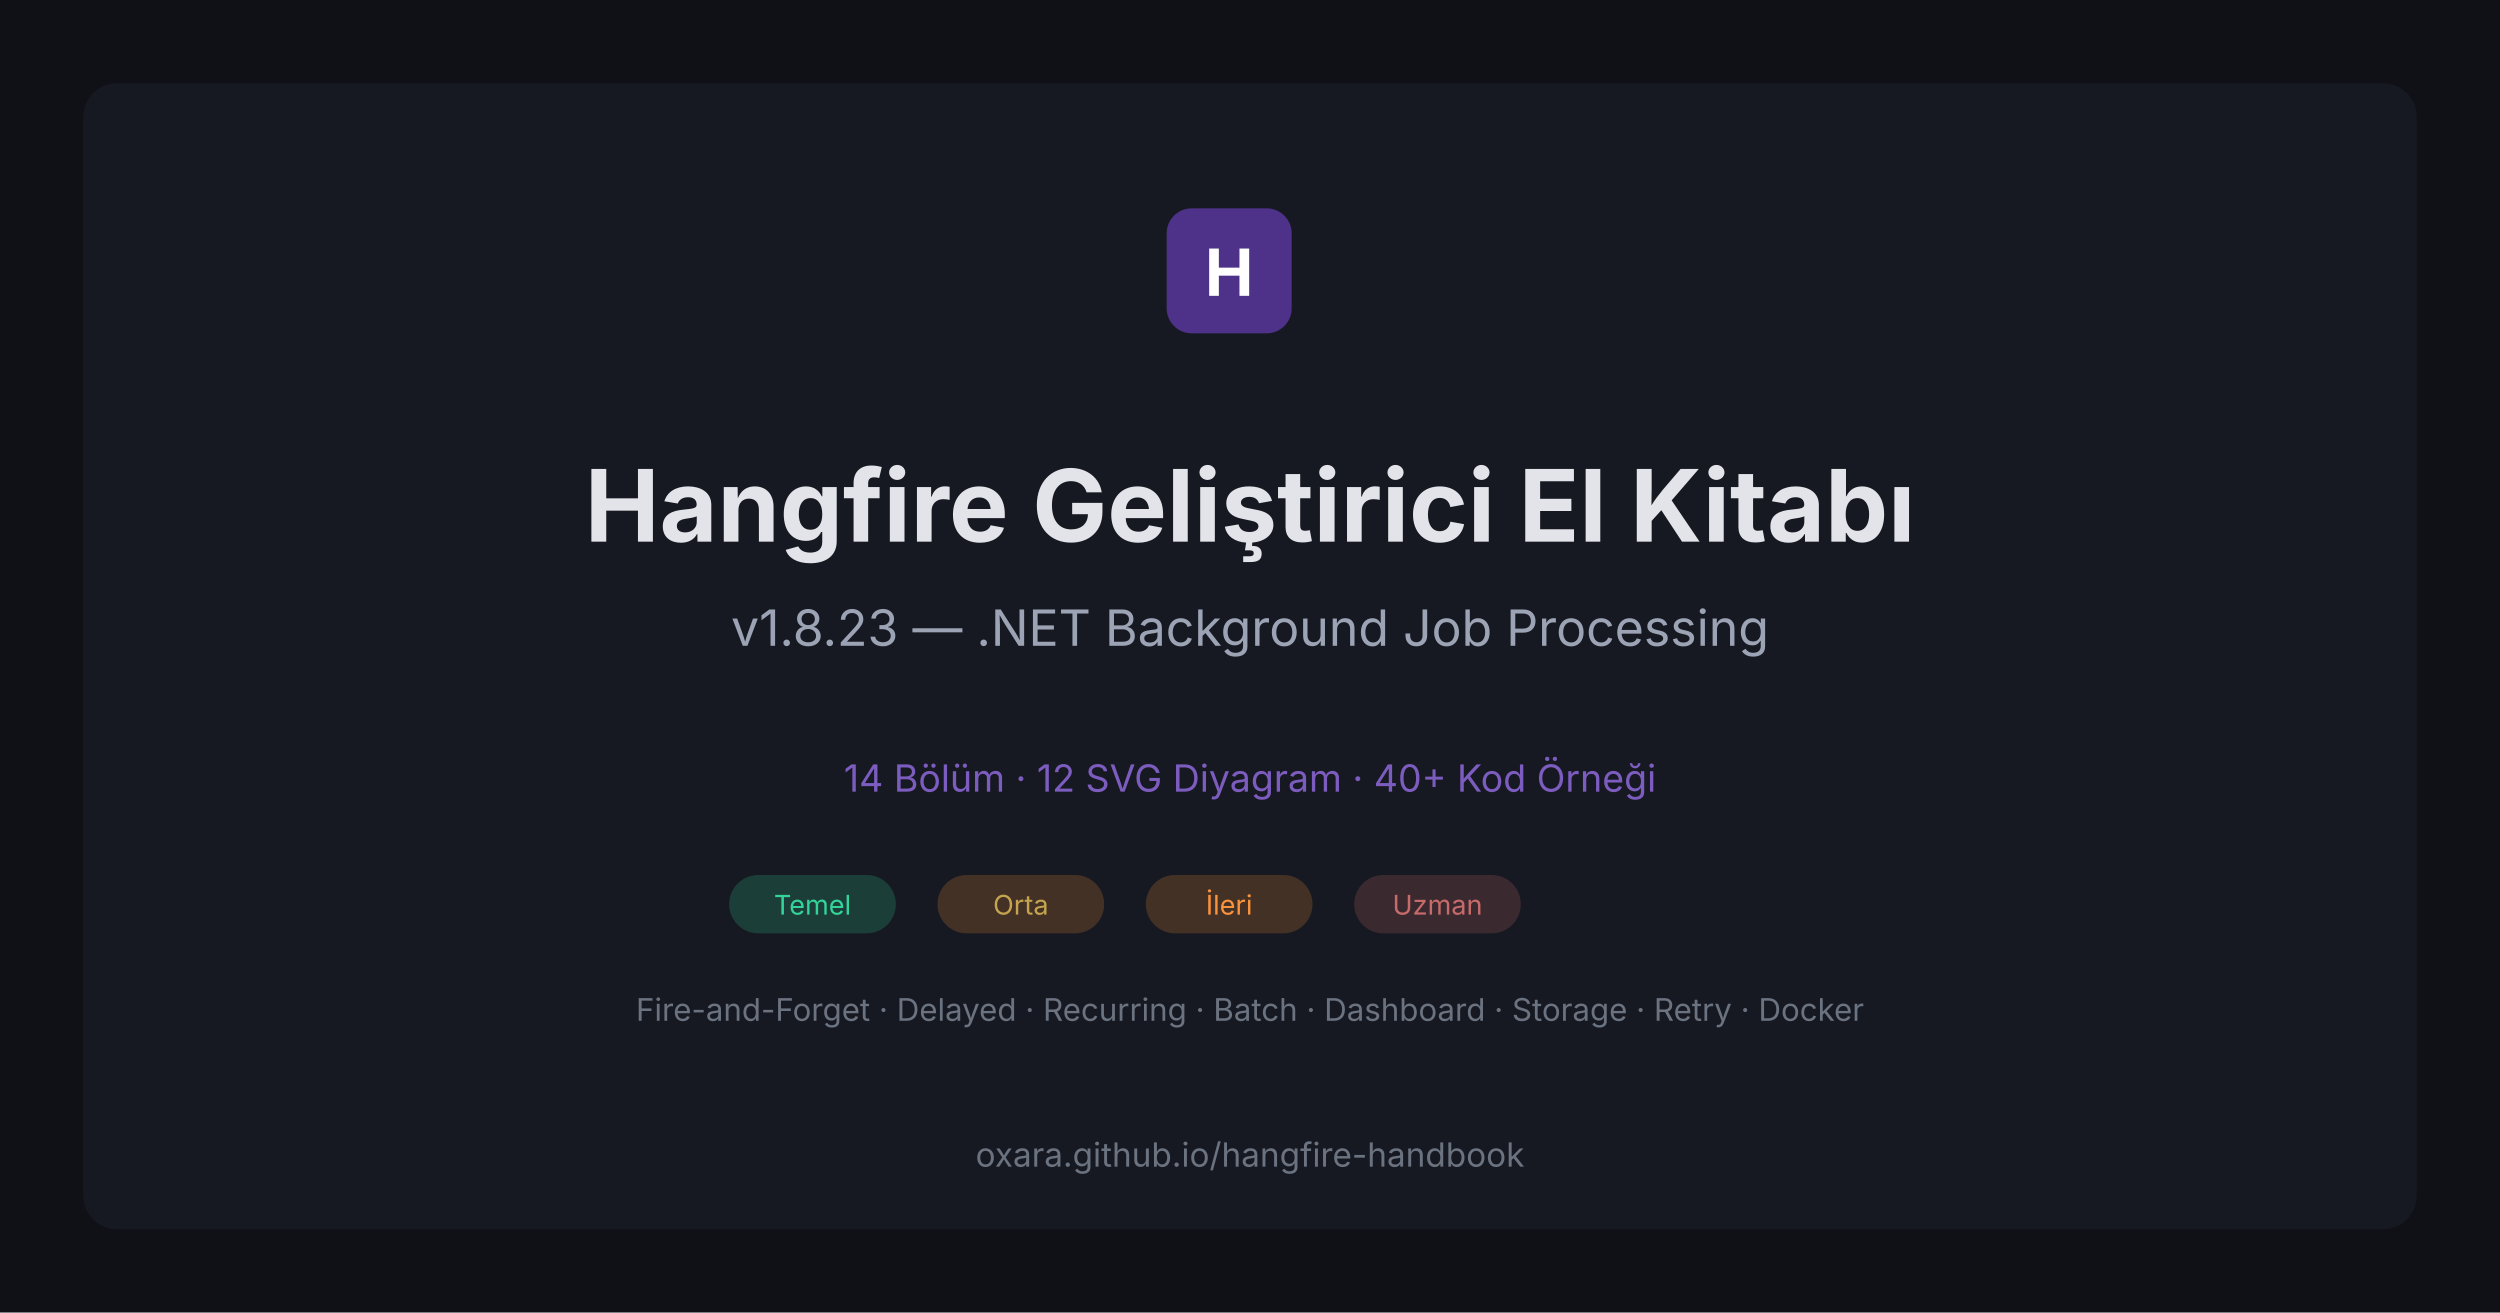
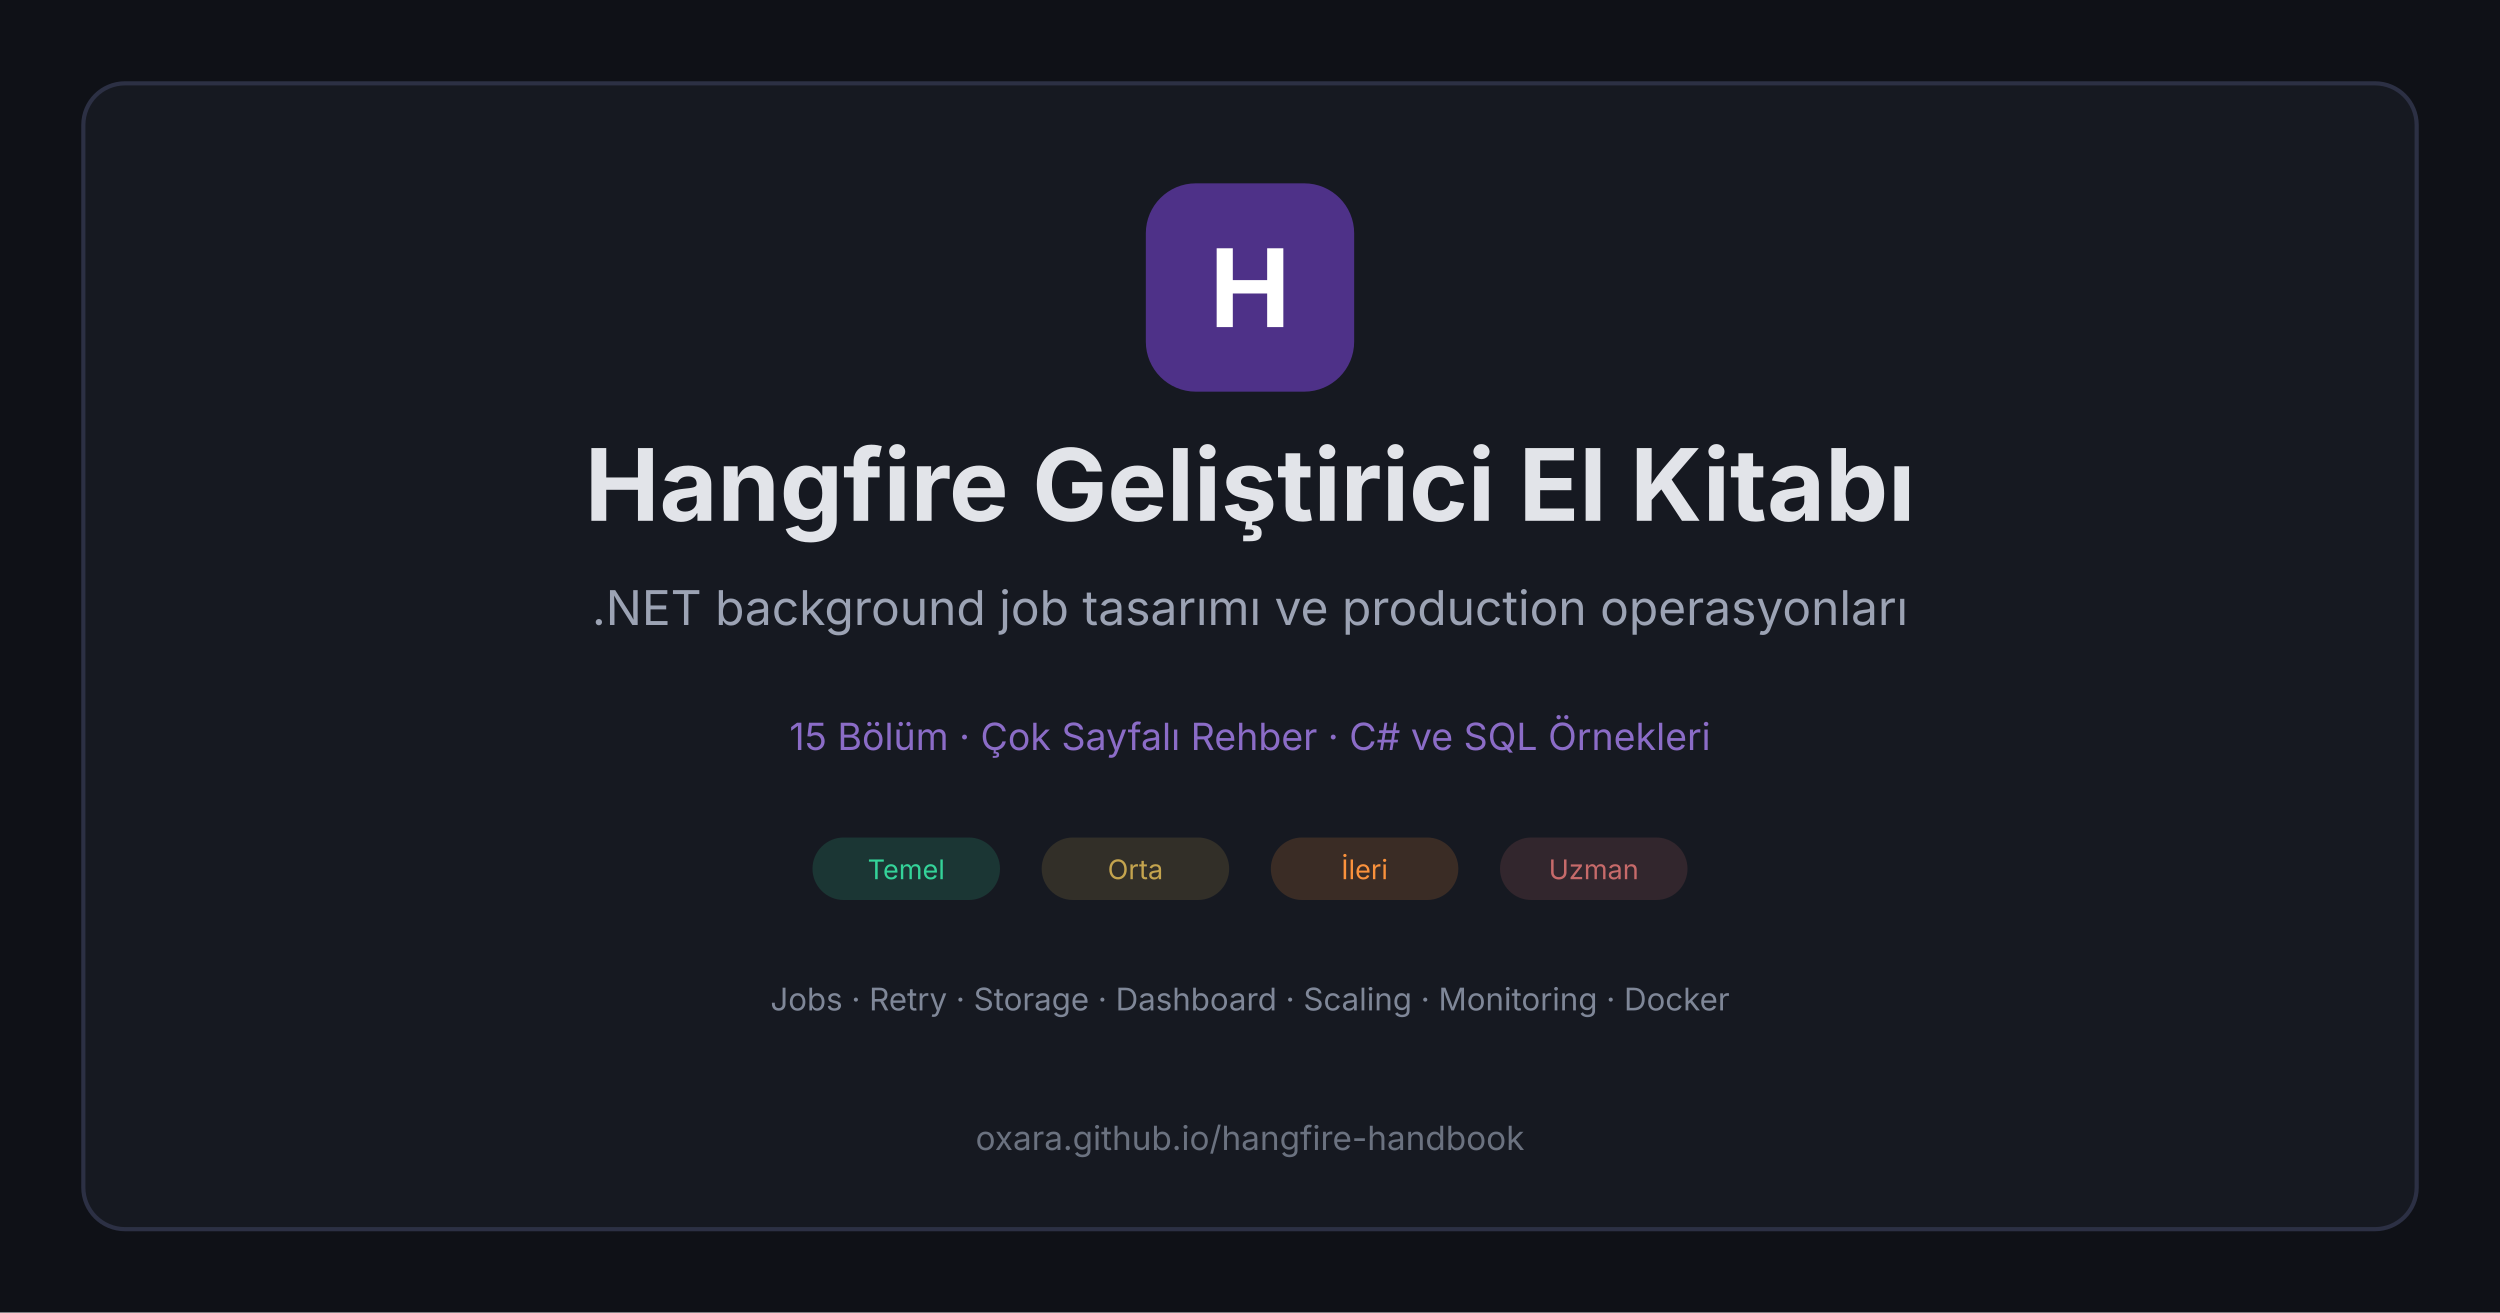
- <svg xmlns="http://www.w3.org/2000/svg" width="1200" height="630" viewBox="0 0 1200 630">
+ <svg xmlns="http://www.w3.org/2000/svg" width="1200" height="630" viewBox="0 0 1200 630" role="img" aria-labelledby="title description">
  <rect width="1200" height="630" fill="#0f1117" />
-   <rect x="40" y="40" width="1120" height="550" rx="16" fill="#161921" />
-   <g transform="translate(560,100) scale(0.6)">
-     <rect width="100" height="100" rx="20" fill="#4E3188" />
-     <text x="50" y="70" text-anchor="middle" font-size="52" font-weight="bold" fill="white" font-family="Inter, system-ui, sans-serif">H</text>
+   <rect x="40" y="40" width="1120" height="550" rx="20" fill="#161921" stroke="#2c3044" stroke-width="2" />
+   <rect x="550" y="88" width="100" height="100" rx="24" fill="#4e3188" />
+   <text x="600" y="157" text-anchor="middle" font-size="52" font-weight="700" fill="#ffffff" font-family="Inter, system-ui, sans-serif">H</text>
+   <text x="600" y="250" text-anchor="middle" font-size="48" font-weight="700" fill="#e2e4e9" font-family="Inter, system-ui, sans-serif">Hangfire Geliştirici El Kitabı</text>
+   <text x="600" y="300" text-anchor="middle" font-size="23" fill="#9ca3b4" font-family="Inter, system-ui, sans-serif">.NET background job tasarımı ve production operasyonları</text>
+   <text x="600" y="360" text-anchor="middle" font-size="18" fill="#8b6cc7" font-family="Inter, system-ui, sans-serif">15 Bölüm · Çok Sayfalı Rehber · C# ve SQL Örnekleri</text>
+   <g font-family="Inter, system-ui, sans-serif" font-size="13" text-anchor="middle">
+     <rect x="390" y="402" width="90" height="30" rx="15" fill="#34d399" opacity=".16" />
+     <text x="435" y="422" fill="#34d399">Temel</text>
+     <rect x="500" y="402" width="90" height="30" rx="15" fill="#c4a44e" opacity=".16" />
+     <text x="545" y="422" fill="#c4a44e">Orta</text>
+     <rect x="610" y="402" width="90" height="30" rx="15" fill="#fb923c" opacity=".16" />
+     <text x="655" y="422" fill="#fb923c">İleri</text>
+     <rect x="720" y="402" width="90" height="30" rx="15" fill="#c76a6a" opacity=".16" />
+     <text x="765" y="422" fill="#c76a6a">Uzman</text>
  </g>
-   <text x="600" y="260" text-anchor="middle" font-size="48" font-weight="700" fill="#e2e4e9" font-family="Inter, system-ui, sans-serif">Hangfire Geliştirici El Kitabı</text>
-   <text x="600" y="310" text-anchor="middle" font-size="24" fill="#9ca3b4" font-family="Inter, system-ui, sans-serif">v1.8.23 — .NET Background Job Processing</text>
-   <text x="600" y="380" text-anchor="middle" font-size="18" fill="#7c5cbf" font-family="Inter, system-ui, sans-serif">14 Bölüm · 12 SVG Diyagram · 40+ Kod Örneği</text>
-   <rect x="350" y="420" width="80" height="28" rx="14" fill="#34d399" opacity="0.2" />
-   <text x="390" y="439" text-anchor="middle" font-size="13" fill="#34d399" font-family="Inter, system-ui, sans-serif">Temel</text>
-   <rect x="450" y="420" width="80" height="28" rx="14" fill="#fb923c" opacity="0.2" />
-   <text x="490" y="439" text-anchor="middle" font-size="13" fill="#c4a44e" font-family="Inter, system-ui, sans-serif">Orta</text>
-   <rect x="550" y="420" width="80" height="28" rx="14" fill="#fb923c" opacity="0.2" />
-   <text x="590" y="439" text-anchor="middle" font-size="13" fill="#fb923c" font-family="Inter, system-ui, sans-serif">İleri</text>
-   <rect x="650" y="420" width="80" height="28" rx="14" fill="#c76a6a" opacity="0.2" />
-   <text x="690" y="439" text-anchor="middle" font-size="13" fill="#c76a6a" font-family="Inter, system-ui, sans-serif">Uzman</text>
-   <text x="600" y="490" text-anchor="middle" font-size="15" fill="#6b7280" font-family="Inter, system-ui, sans-serif">Fire-and-Forget · Delayed · Recurring · Batch · Dashboard · Storage · Retry · Docker</text>
-   <text x="600" y="560" text-anchor="middle" font-size="16" fill="#6b7280" font-family="Inter, system-ui, sans-serif">oxara.github.io/hangfire-handbook</text>
+   <text x="600" y="485" text-anchor="middle" font-size="15" fill="#7f8798" font-family="Inter, system-ui, sans-serif">Jobs · Retry · Storage · Dashboard · Scaling · Monitoring · Docker</text>
+   <text x="600" y="552" text-anchor="middle" font-size="16" fill="#6b7280" font-family="Inter, system-ui, sans-serif">oxara.github.io/hangfire-handbook</text>
</svg>
